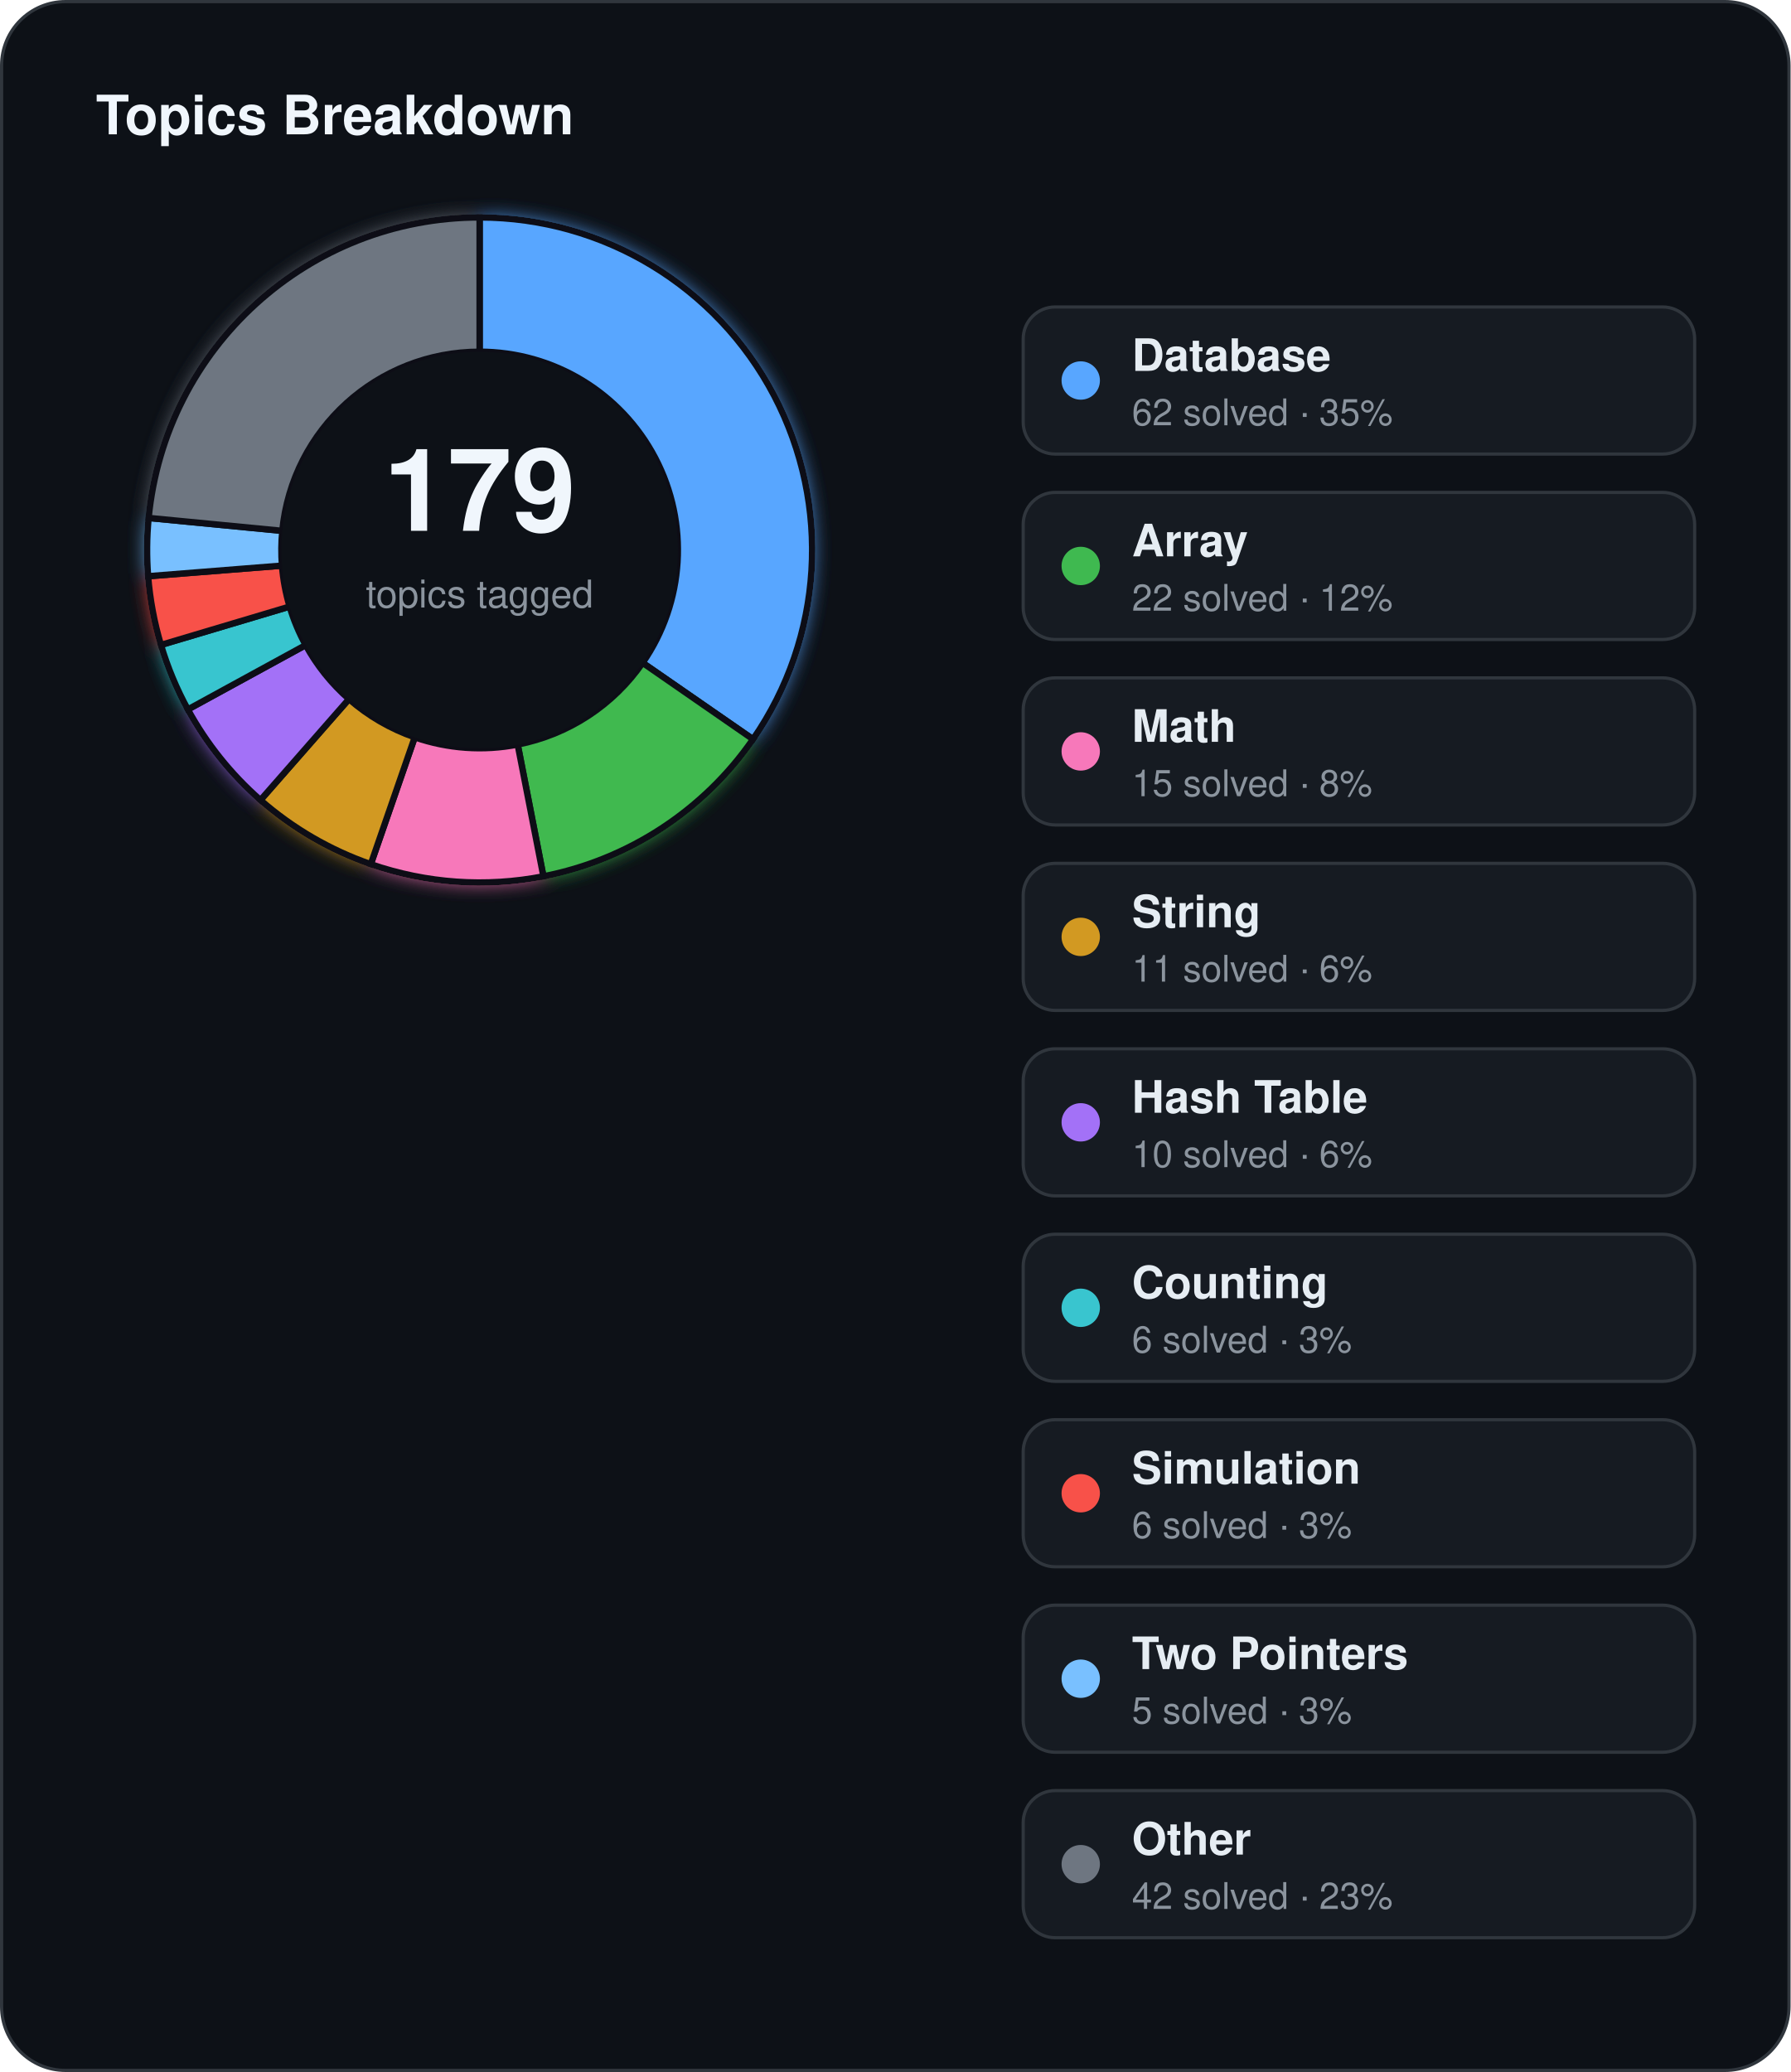
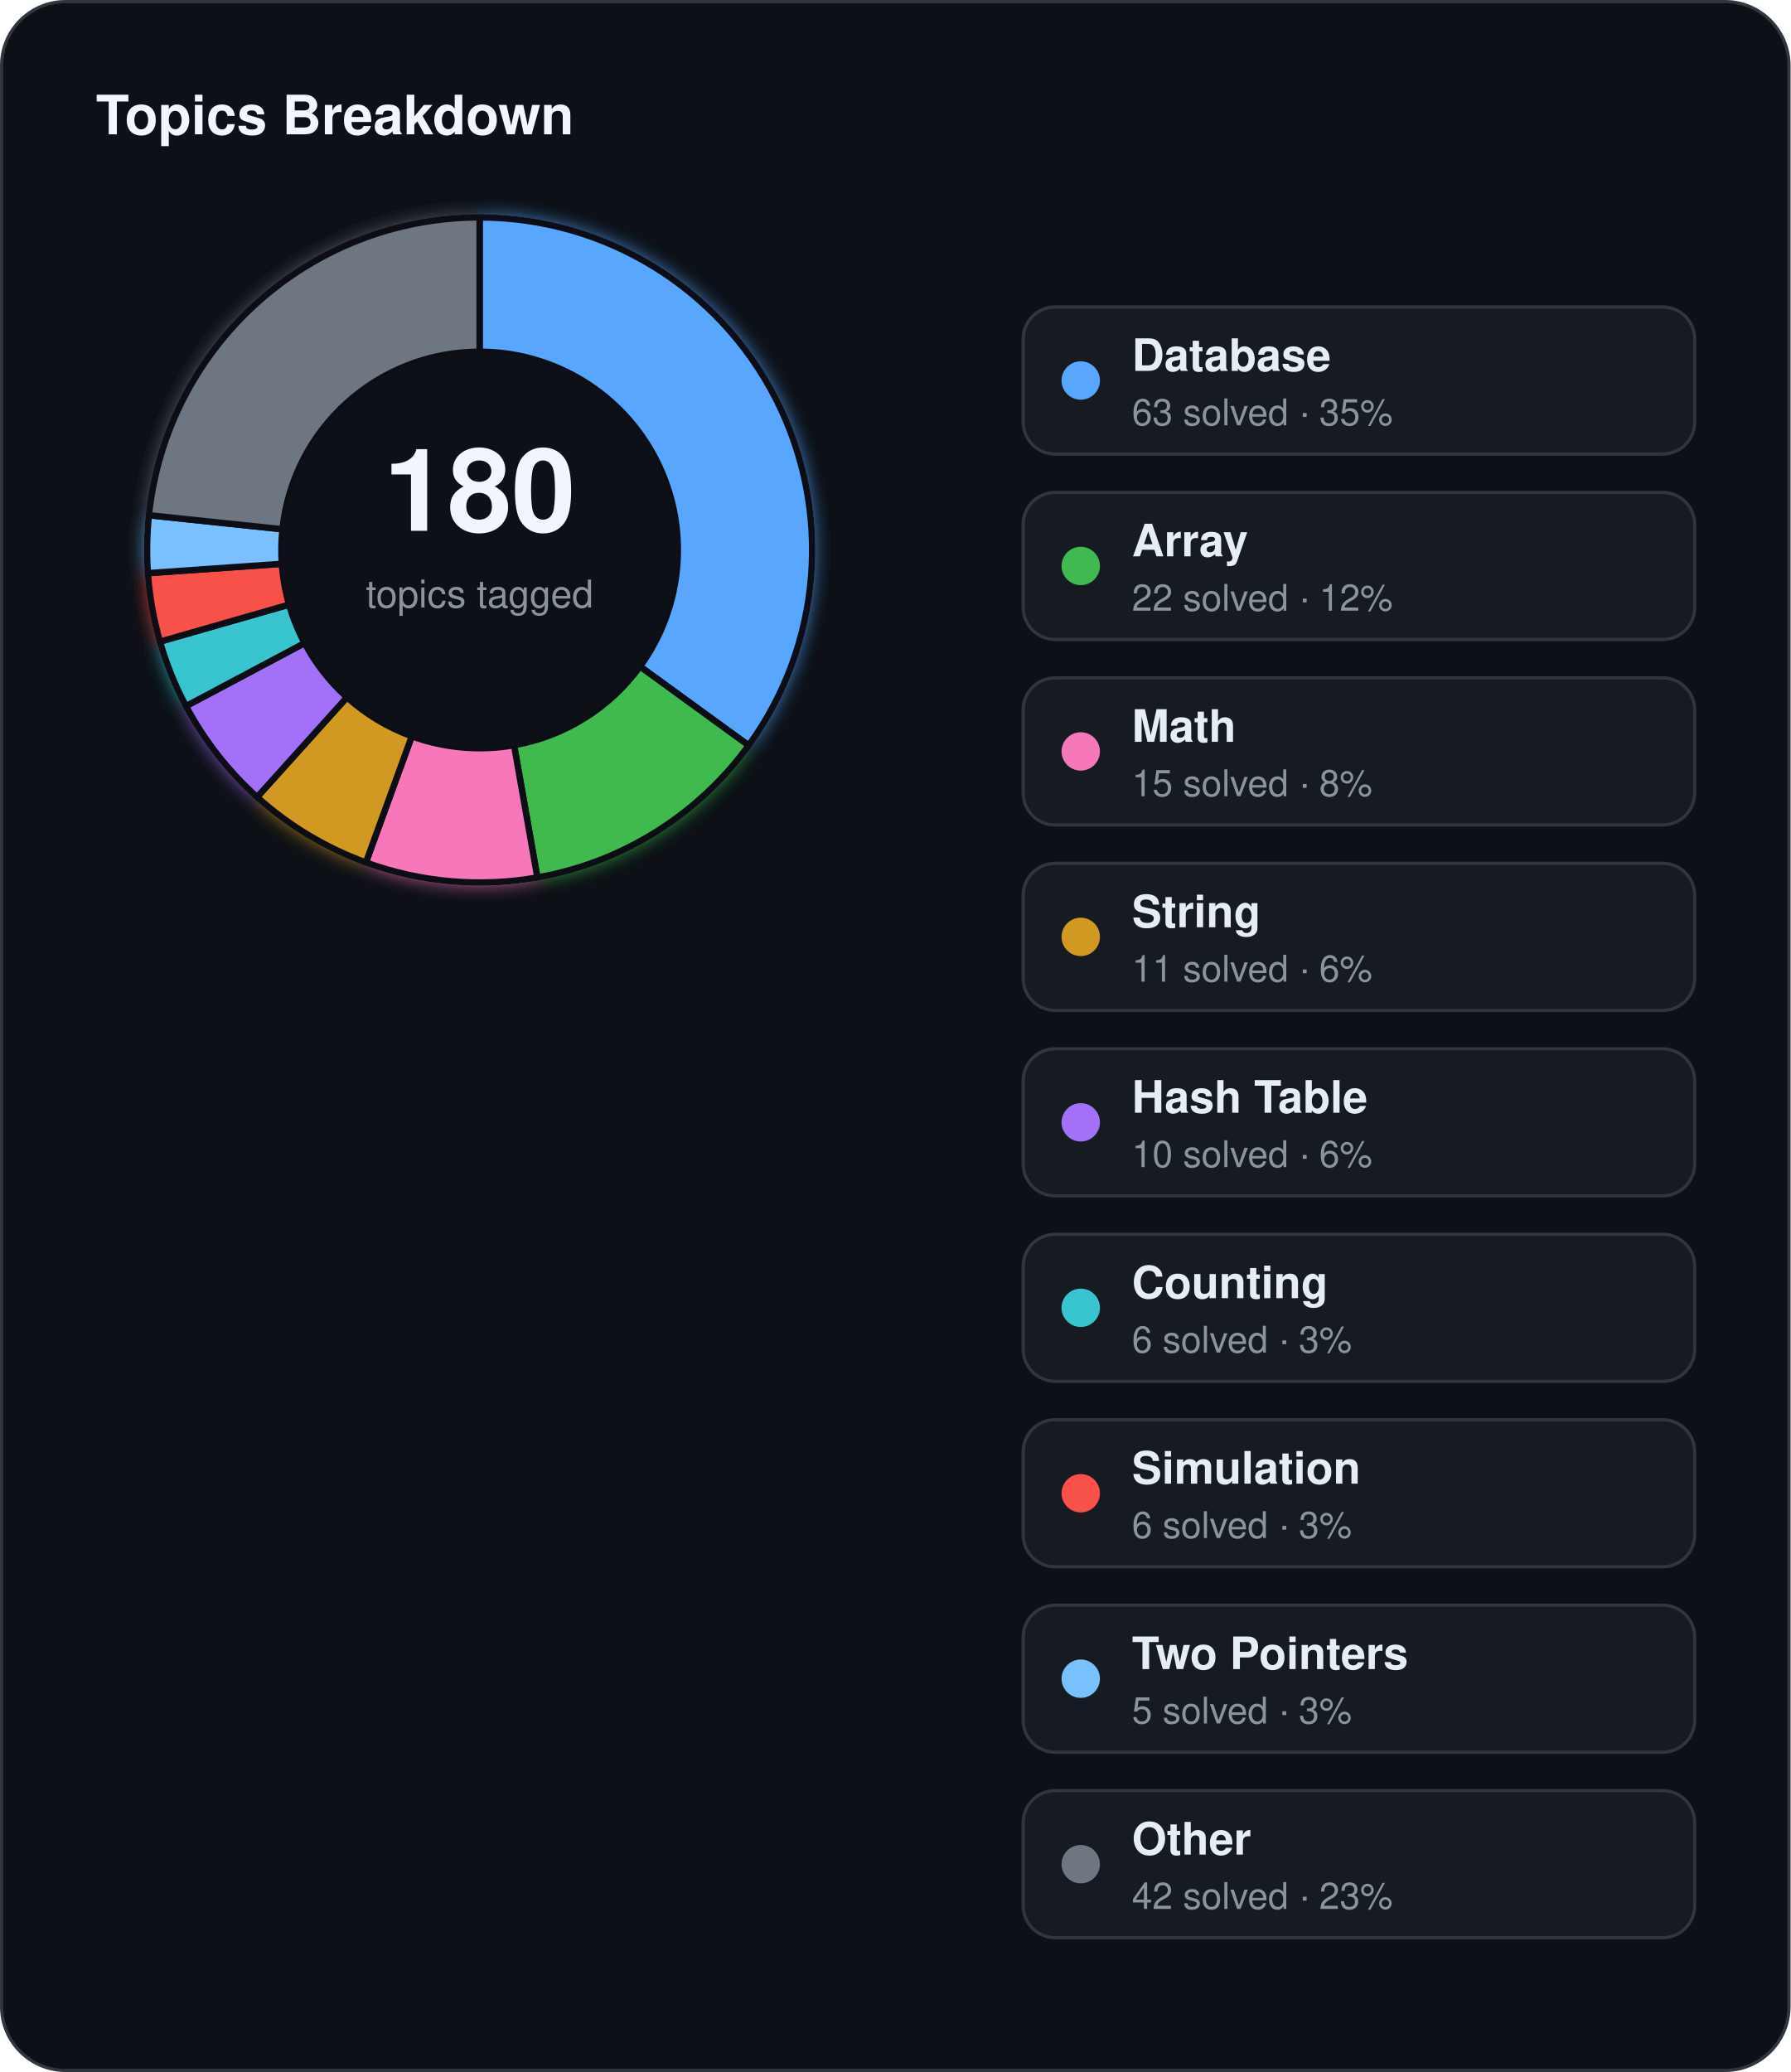
<svg xmlns="http://www.w3.org/2000/svg" width="560" height="648" viewBox="0 0 560 648">
  <defs>
    <filter id="topics-glow" x="-60%" y="-60%" width="220%" height="220%">
      <feGaussianBlur stdDeviation="3" result="blur" />
      <feMerge>
        <feMergeNode in="blur" />
        <feMergeNode in="SourceGraphic" />
      </feMerge>
    </filter>
  </defs>
  <rect x="0.5" y="0.5" width="559" height="647" rx="20" fill="#0d1117" stroke="#30363d" stroke-width="1" />
  <text x="30" y="42" fill="#f0f6fc" font-family="Segoe UI, Helvetica, Arial, sans-serif" font-size="17" font-weight="700">Topics Breakdown</text>
  <g filter="url(#topics-glow)">
-     <path d="M 150.00,68.00 A 104,104 0 0 1 235.51,231.19 L 200.98,207.29 A 62,62 0 0 0 150.00,110.00 Z" fill="#58a6ff" stroke="#0d1117" stroke-width="2" />
-     <path d="M 235.51,231.19 A 104,104 0 0 1 169.95,274.07 L 161.90,232.85 A 62,62 0 0 0 200.98,207.29 Z" fill="#3fb950" stroke="#0d1117" stroke-width="2" />
-     <path d="M 169.95,274.07 A 104,104 0 0 1 115.96,270.27 L 129.71,230.58 A 62,62 0 0 0 161.90,232.85 Z" fill="#f778ba" stroke="#0d1117" stroke-width="2" />
-     <path d="M 115.96,270.27 A 104,104 0 0 1 81.46,250.22 L 109.14,218.63 A 62,62 0 0 0 129.71,230.58 Z" fill="#d29922" stroke="#0d1117" stroke-width="2" />
-     <path d="M 81.46,250.22 A 104,104 0 0 1 58.74,221.88 L 95.60,201.74 A 62,62 0 0 0 109.14,218.63 Z" fill="#a371f7" stroke="#0d1117" stroke-width="2" />
-     <path d="M 58.74,221.88 A 104,104 0 0 1 50.33,201.70 L 90.58,189.70 A 62,62 0 0 0 95.60,201.74 Z" fill="#39c5cf" stroke="#0d1117" stroke-width="2" />
-     <path d="M 50.33,201.70 A 104,104 0 0 1 46.32,180.21 L 88.19,176.89 A 62,62 0 0 0 90.58,189.70 Z" fill="#f85149" stroke="#0d1117" stroke-width="2" />
-     <path d="M 46.32,180.21 A 104,104 0 0 1 46.48,161.98 L 88.29,166.02 A 62,62 0 0 0 88.19,176.89 Z" fill="#79c0ff" stroke="#0d1117" stroke-width="2" />
-     <path d="M 46.48,161.98 A 104,104 0 0 1 150.00,68.00 L 150.00,110.00 A 62,62 0 0 0 88.29,166.02 Z" fill="#6e7681" stroke="#0d1117" stroke-width="2" />
+     <path d="M 150.00,68.00 A 104,104 0 0 1 234.14,233.13 L 200.16,208.44 A 62,62 0 0 0 150.00,110.00 Z" fill="#58a6ff" stroke="#0d1117" stroke-width="2" />
+     <path d="M 234.14,233.13 A 104,104 0 0 1 168.06,274.42 L 160.77,233.06 A 62,62 0 0 0 200.16,208.44 Z" fill="#3fb950" stroke="#0d1117" stroke-width="2" />
+     <path d="M 168.06,274.42 A 104,104 0 0 1 114.43,269.73 L 128.79,230.26 A 62,62 0 0 0 160.77,233.06 Z" fill="#f778ba" stroke="#0d1117" stroke-width="2" />
+     <path d="M 114.43,269.73 A 104,104 0 0 1 80.41,249.29 L 108.51,218.07 A 62,62 0 0 0 128.79,230.26 Z" fill="#d29922" stroke="#0d1117" stroke-width="2" />
+     <path d="M 80.41,249.29 A 104,104 0 0 1 58.17,220.83 L 95.26,201.11 A 62,62 0 0 0 108.51,218.07 Z" fill="#a371f7" stroke="#0d1117" stroke-width="2" />
+     <path d="M 58.17,220.83 A 104,104 0 0 1 50.03,200.67 L 90.40,189.09 A 62,62 0 0 0 95.26,201.11 Z" fill="#39c5cf" stroke="#0d1117" stroke-width="2" />
+     <path d="M 50.03,200.67 A 104,104 0 0 1 46.25,179.25 L 88.15,176.32 A 62,62 0 0 0 90.40,189.09 Z" fill="#f85149" stroke="#0d1117" stroke-width="2" />
+     <path d="M 46.25,179.25 A 104,104 0 0 1 46.57,161.13 L 88.34,165.52 A 62,62 0 0 0 88.15,176.32 Z" fill="#79c0ff" stroke="#0d1117" stroke-width="2" />
+     <path d="M 46.57,161.13 A 104,104 0 0 1 150.00,68.00 L 150.00,110.00 A 62,62 0 0 0 88.34,165.52 Z" fill="#6e7681" stroke="#0d1117" stroke-width="2" />
  </g>
  <circle cx="150" cy="172" r="62" fill="#0d1117" />
-   <text x="150" y="166" text-anchor="middle" fill="#f0f6fc" font-family="Segoe UI, Helvetica, Arial, sans-serif" font-size="36" font-weight="700">179</text>
+   <text x="150" y="166" text-anchor="middle" fill="#f0f6fc" font-family="Segoe UI, Helvetica, Arial, sans-serif" font-size="36" font-weight="700">180</text>
  <text x="150" y="190" text-anchor="middle" fill="#8b949e" font-family="Segoe UI, Helvetica, Arial, sans-serif" font-size="12">topics tagged</text>
  <rect x="320" y="96" width="210" height="46" rx="10" fill="#161b22" stroke="#30363d" stroke-width="1" />
  <circle cx="338" cy="119" r="6" fill="#58a6ff" />
  <text x="354" y="116" fill="#e6edf3" font-family="Segoe UI, Helvetica, Arial, sans-serif" font-size="14" font-weight="600">Database</text>
-   <text x="354" y="133" fill="#8b949e" font-family="Segoe UI, Helvetica, Arial, sans-serif" font-size="11.5">62 solved · 35%</text>
+   <text x="354" y="133" fill="#8b949e" font-family="Segoe UI, Helvetica, Arial, sans-serif" font-size="11.5">63 solved · 35%</text>
  <rect x="320" y="154" width="210" height="46" rx="10" fill="#161b22" stroke="#30363d" stroke-width="1" />
  <circle cx="338" cy="177" r="6" fill="#3fb950" />
  <text x="354" y="174" fill="#e6edf3" font-family="Segoe UI, Helvetica, Arial, sans-serif" font-size="14" font-weight="600">Array</text>
  <text x="354" y="191" fill="#8b949e" font-family="Segoe UI, Helvetica, Arial, sans-serif" font-size="11.5">22 solved · 12%</text>
  <rect x="320" y="212" width="210" height="46" rx="10" fill="#161b22" stroke="#30363d" stroke-width="1" />
  <circle cx="338" cy="235" r="6" fill="#f778ba" />
  <text x="354" y="232" fill="#e6edf3" font-family="Segoe UI, Helvetica, Arial, sans-serif" font-size="14" font-weight="600">Math</text>
  <text x="354" y="249" fill="#8b949e" font-family="Segoe UI, Helvetica, Arial, sans-serif" font-size="11.5">15 solved · 8%</text>
  <rect x="320" y="270" width="210" height="46" rx="10" fill="#161b22" stroke="#30363d" stroke-width="1" />
  <circle cx="338" cy="293" r="6" fill="#d29922" />
  <text x="354" y="290" fill="#e6edf3" font-family="Segoe UI, Helvetica, Arial, sans-serif" font-size="14" font-weight="600">String</text>
  <text x="354" y="307" fill="#8b949e" font-family="Segoe UI, Helvetica, Arial, sans-serif" font-size="11.5">11 solved · 6%</text>
  <rect x="320" y="328" width="210" height="46" rx="10" fill="#161b22" stroke="#30363d" stroke-width="1" />
  <circle cx="338" cy="351" r="6" fill="#a371f7" />
  <text x="354" y="348" fill="#e6edf3" font-family="Segoe UI, Helvetica, Arial, sans-serif" font-size="14" font-weight="600">Hash Table</text>
  <text x="354" y="365" fill="#8b949e" font-family="Segoe UI, Helvetica, Arial, sans-serif" font-size="11.5">10 solved · 6%</text>
  <rect x="320" y="386" width="210" height="46" rx="10" fill="#161b22" stroke="#30363d" stroke-width="1" />
  <circle cx="338" cy="409" r="6" fill="#39c5cf" />
  <text x="354" y="406" fill="#e6edf3" font-family="Segoe UI, Helvetica, Arial, sans-serif" font-size="14" font-weight="600">Counting</text>
  <text x="354" y="423" fill="#8b949e" font-family="Segoe UI, Helvetica, Arial, sans-serif" font-size="11.5">6 solved · 3%</text>
  <rect x="320" y="444" width="210" height="46" rx="10" fill="#161b22" stroke="#30363d" stroke-width="1" />
  <circle cx="338" cy="467" r="6" fill="#f85149" />
  <text x="354" y="464" fill="#e6edf3" font-family="Segoe UI, Helvetica, Arial, sans-serif" font-size="14" font-weight="600">Simulation</text>
  <text x="354" y="481" fill="#8b949e" font-family="Segoe UI, Helvetica, Arial, sans-serif" font-size="11.5">6 solved · 3%</text>
  <rect x="320" y="502" width="210" height="46" rx="10" fill="#161b22" stroke="#30363d" stroke-width="1" />
  <circle cx="338" cy="525" r="6" fill="#79c0ff" />
  <text x="354" y="522" fill="#e6edf3" font-family="Segoe UI, Helvetica, Arial, sans-serif" font-size="14" font-weight="600">Two Pointers</text>
  <text x="354" y="539" fill="#8b949e" font-family="Segoe UI, Helvetica, Arial, sans-serif" font-size="11.5">5 solved · 3%</text>
  <rect x="320" y="560" width="210" height="46" rx="10" fill="#161b22" stroke="#30363d" stroke-width="1" />
  <circle cx="338" cy="583" r="6" fill="#6e7681" />
  <text x="354" y="580" fill="#e6edf3" font-family="Segoe UI, Helvetica, Arial, sans-serif" font-size="14" font-weight="600">Other</text>
  <text x="354" y="597" fill="#8b949e" font-family="Segoe UI, Helvetica, Arial, sans-serif" font-size="11.5">42 solved · 23%</text>
</svg>
